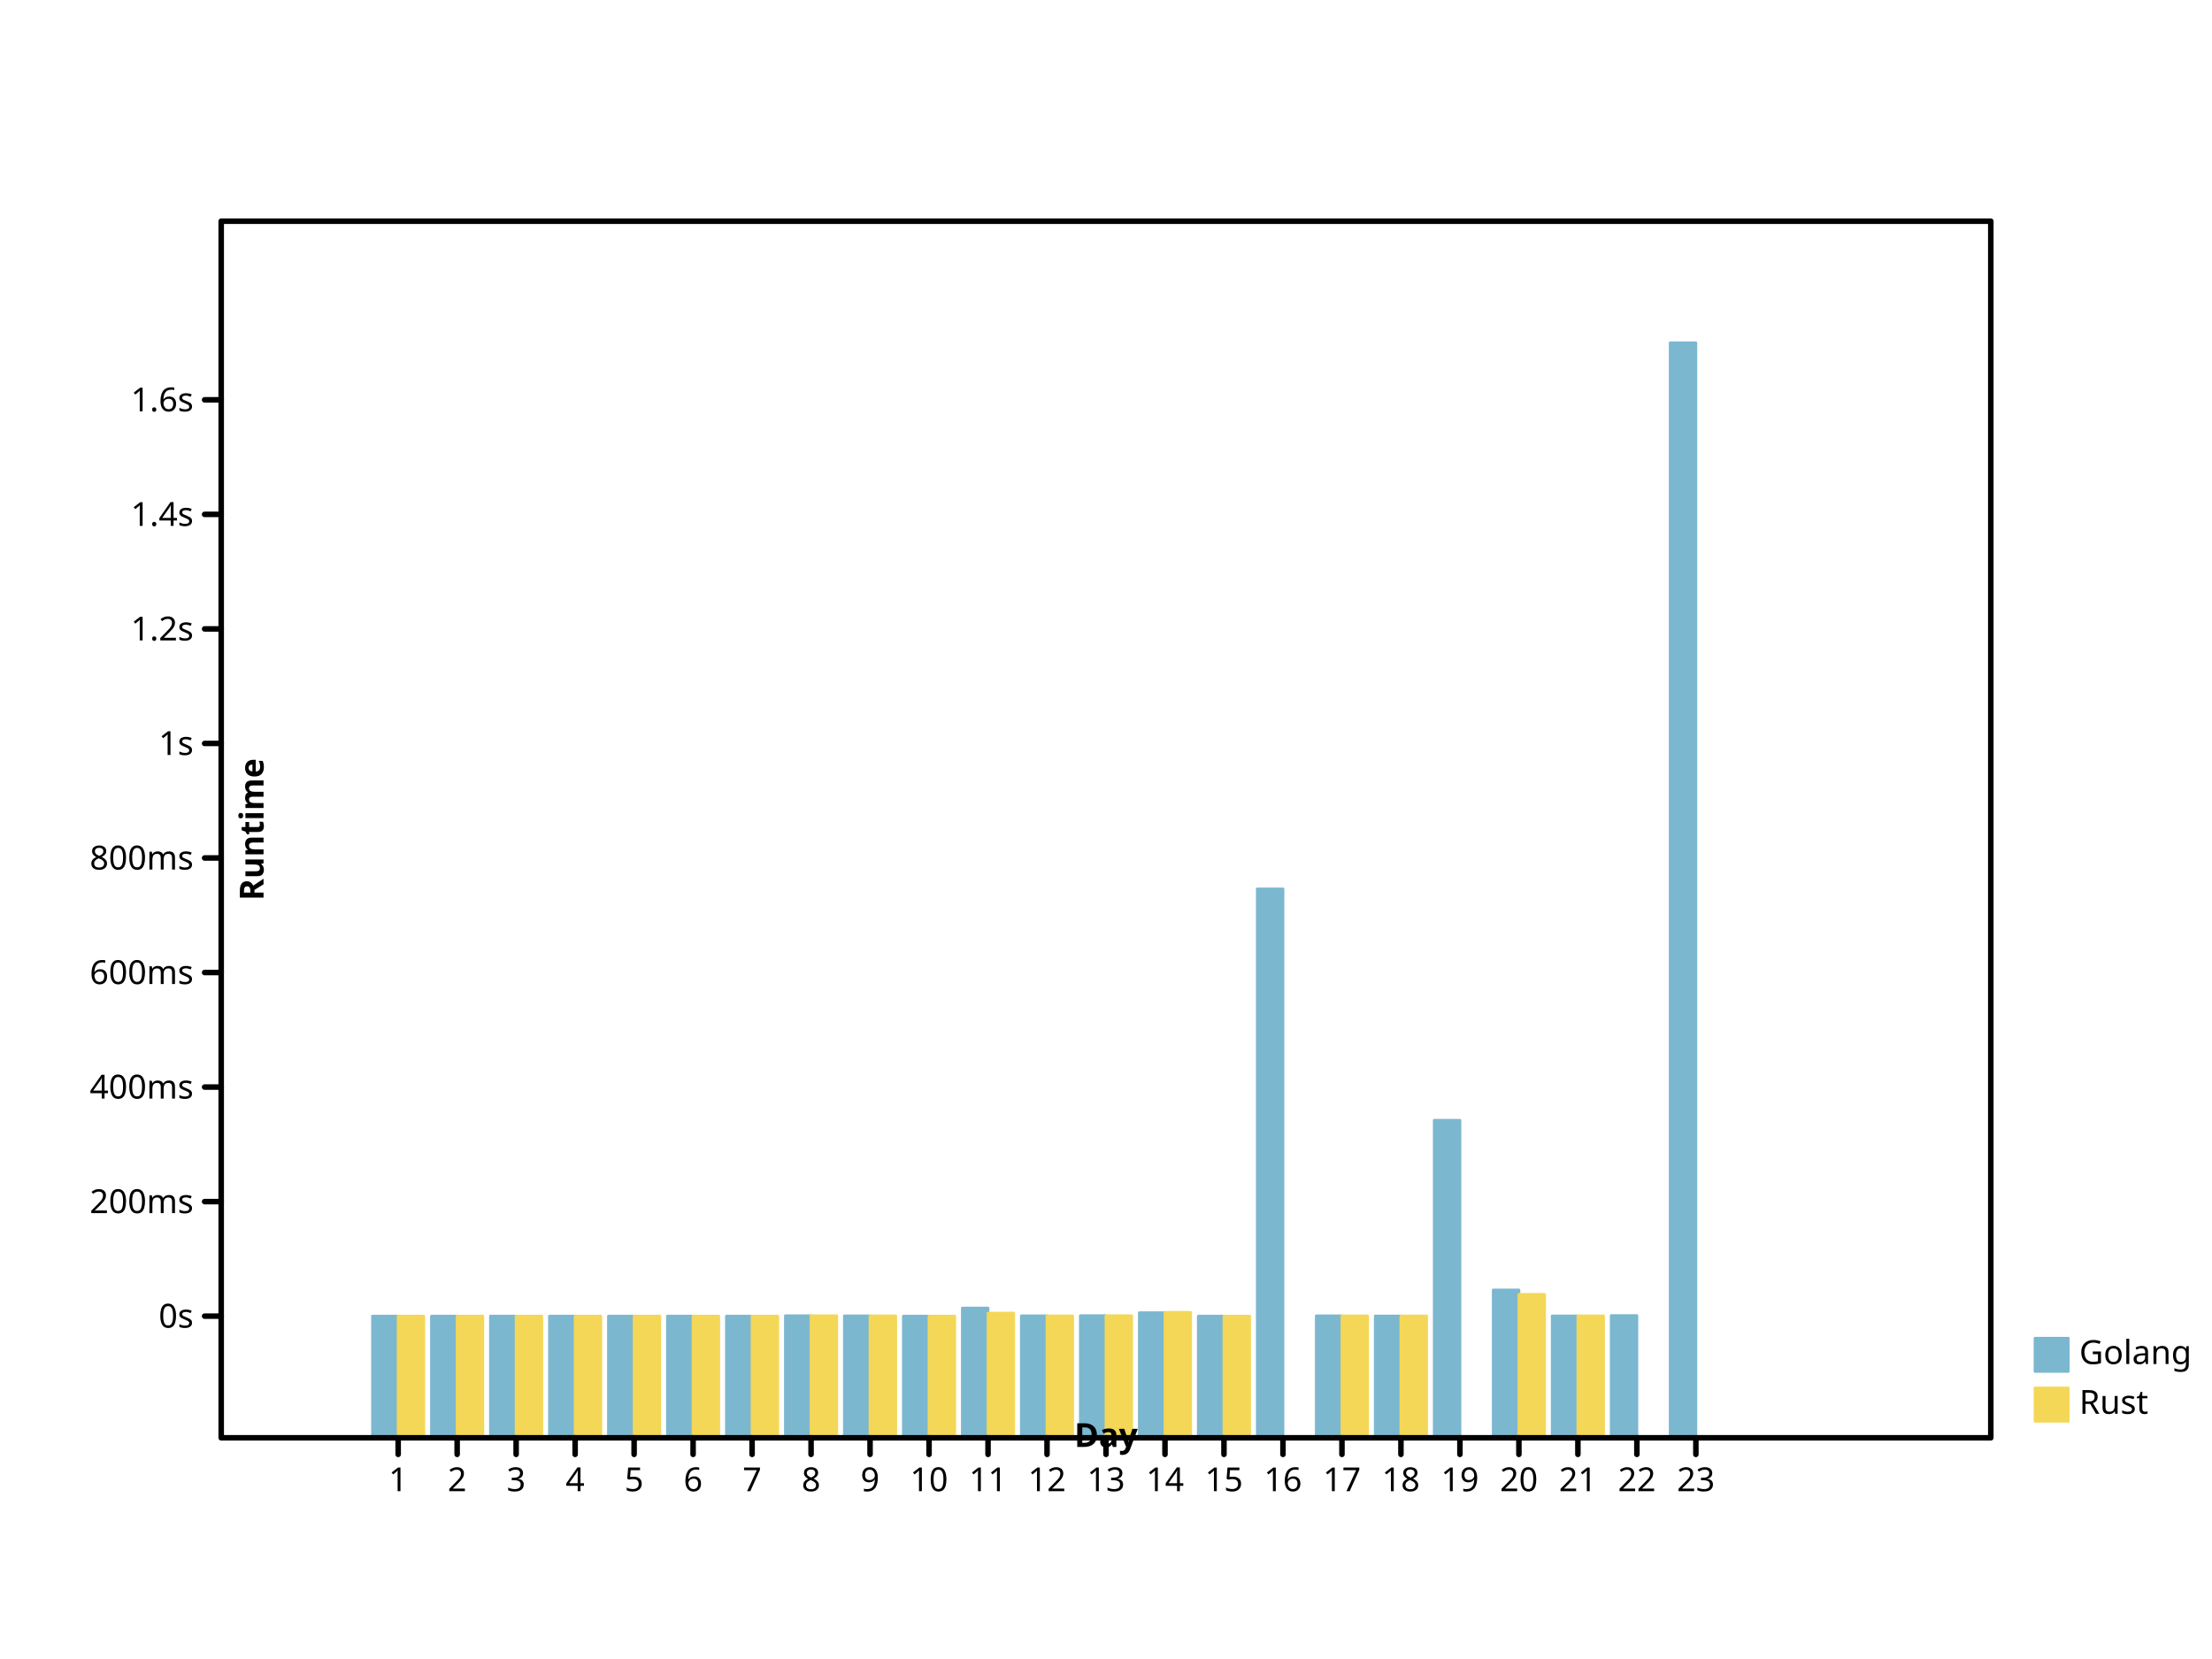
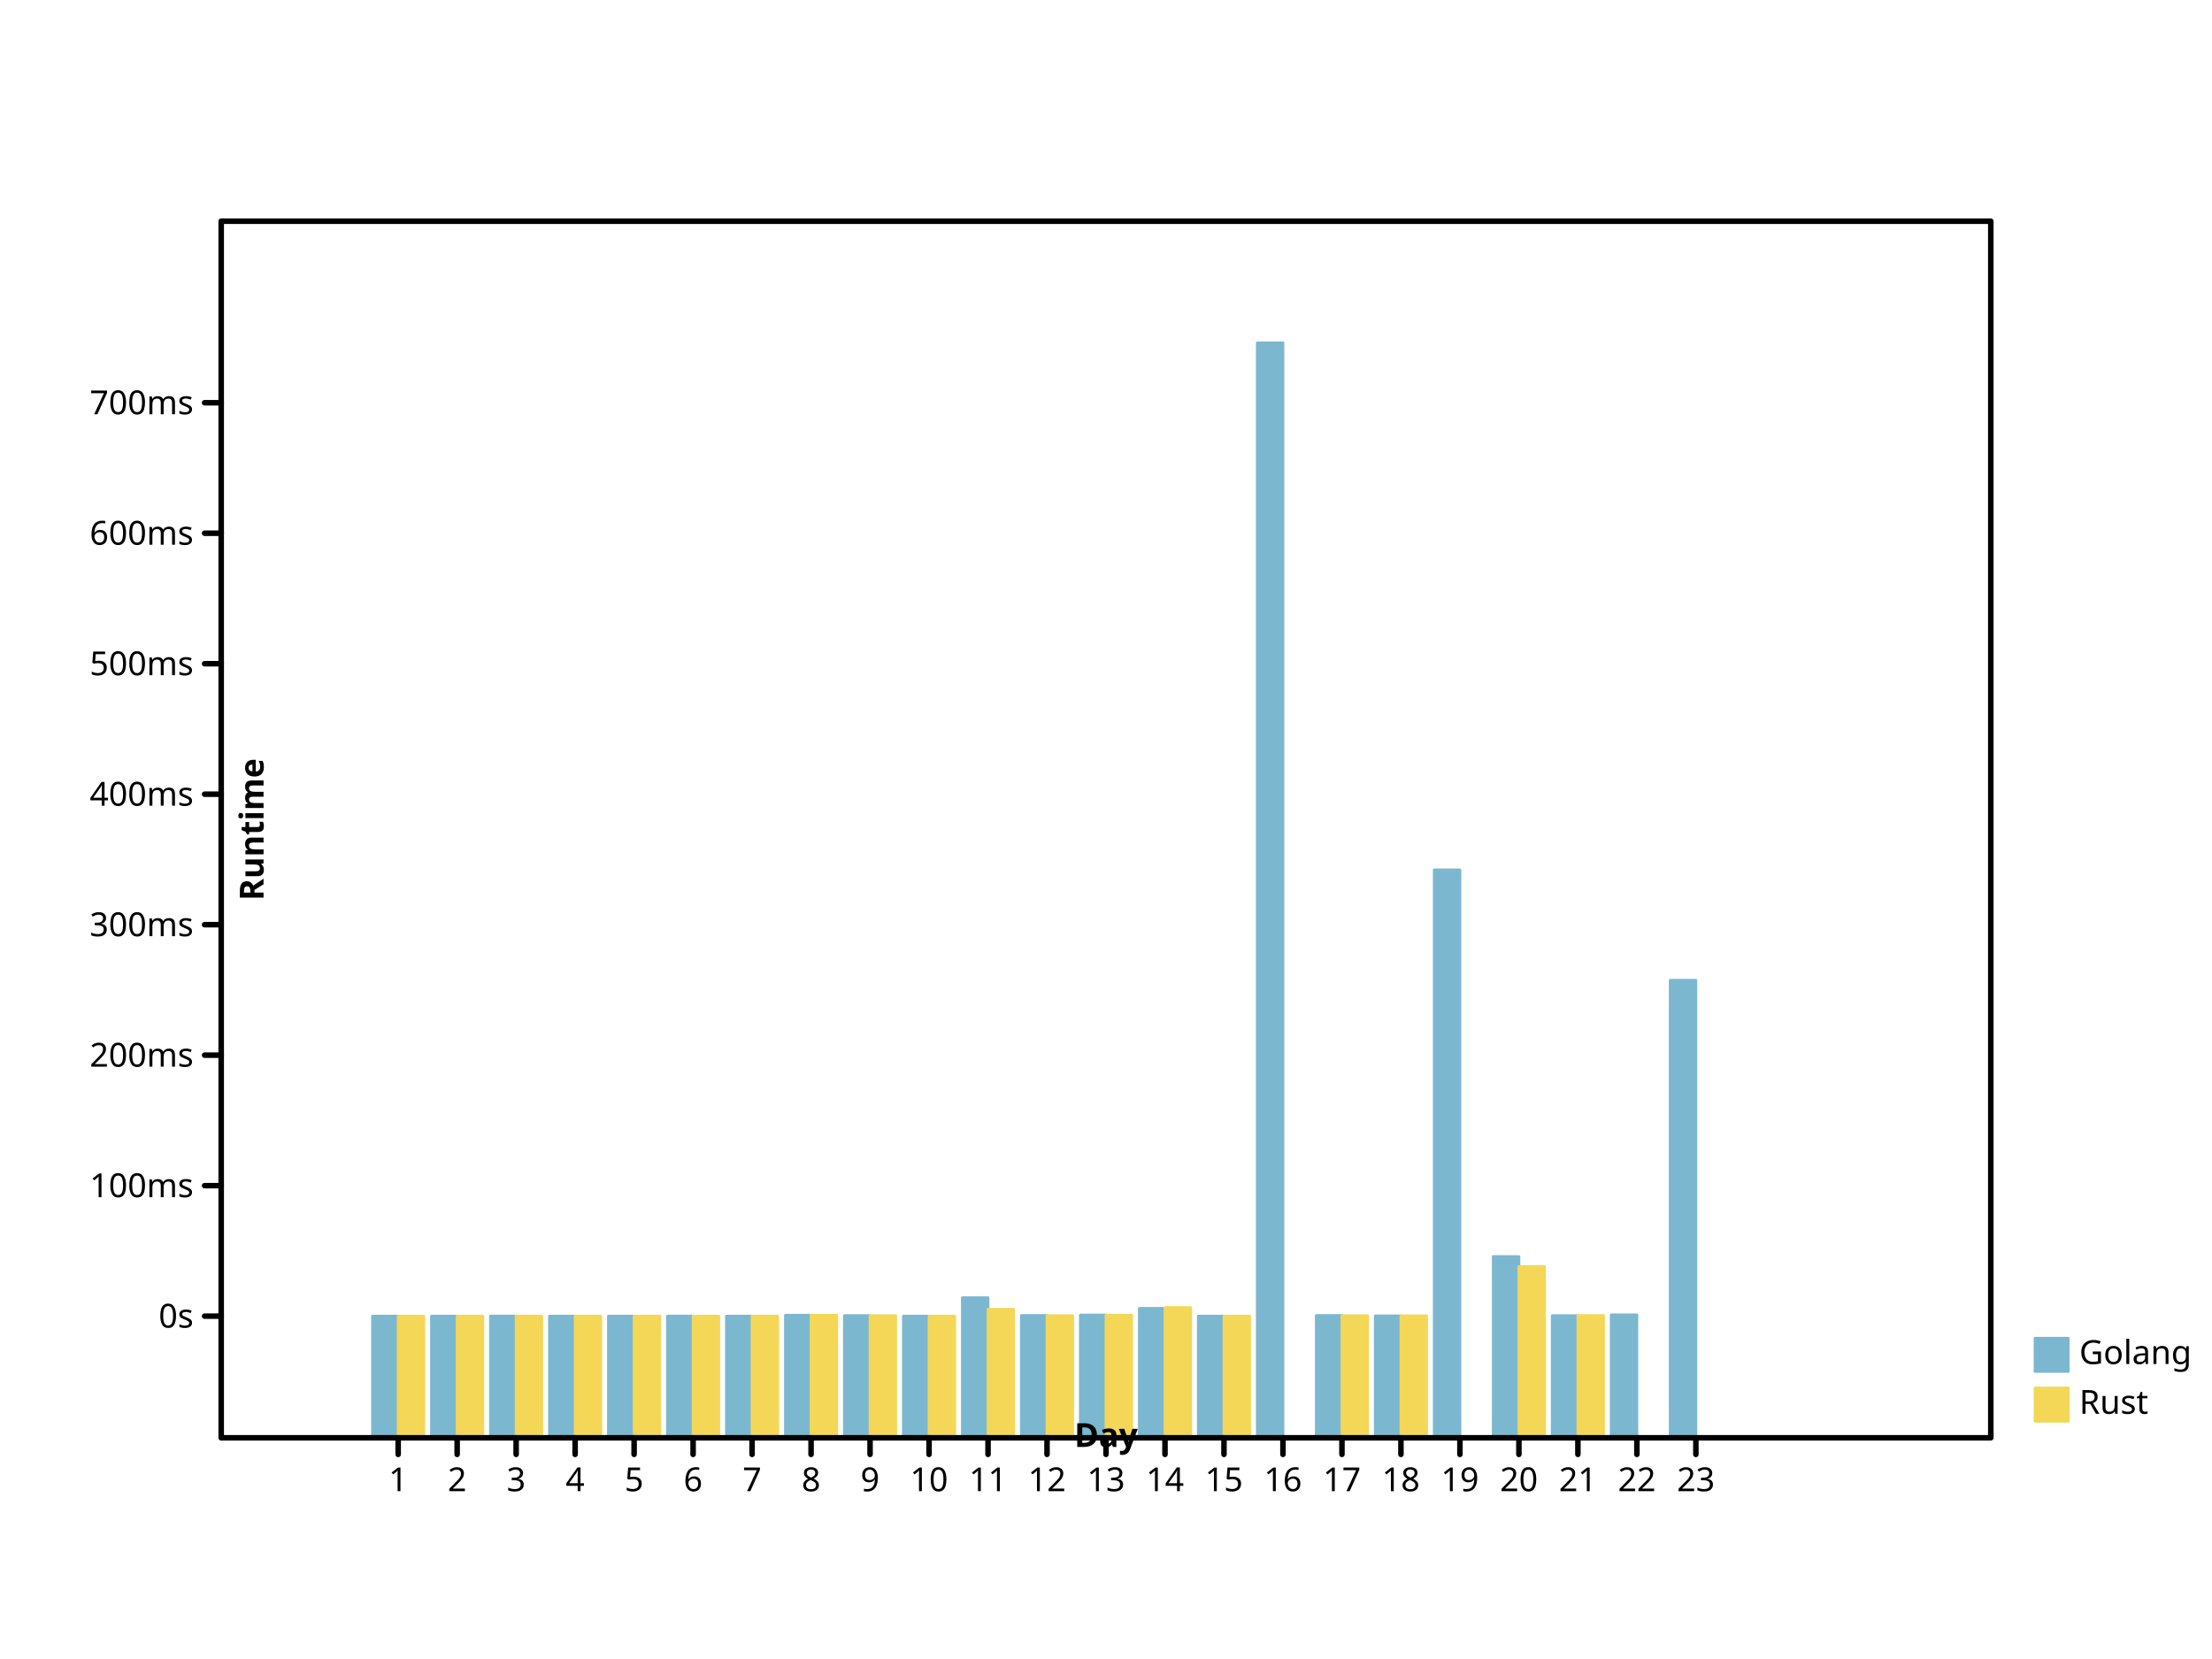
- <svg xmlns="http://www.w3.org/2000/svg" viewbox="0 0 800 600" preserveAspectRatio="xMidYMid meet" width="800" height="600">
+ <svg xmlns="http://www.w3.org/2000/svg" width="800" height="600" viewbox="0 0 800 600" preserveAspectRatio="xMidYMid meet">
  <defs>
-     <marker refX="5" refY="5" markerUnits="userSpaceOnUse" markerWidth="2%" markerHeight="2%" id="circle" viewBox="0 0 10 10 ">
-       <circle r="3" fill="none" stroke="black" cx="5" cy="5" />
+     <marker refY="5" markerUnits="userSpaceOnUse" markerWidth="2%" markerHeight="2%" id="circle" viewBox="0 0 10 10 " refX="5">
+       <circle cx="5" cy="5" r="3" fill="none" stroke="black" />
    </marker>
-     <marker viewBox="0 0 10 10 " refX="5" refY="5" markerUnits="userSpaceOnUse" markerWidth="2%" markerHeight="2%" id="filled-circle">
+     <marker markerUnits="userSpaceOnUse" markerWidth="2%" markerHeight="2%" id="filled-circle" viewBox="0 0 10 10 " refX="5" refY="5">
      <circle cx="5" cy="5" r="3" fill="black" stroke="none" />
    </marker>
-     <marker viewBox="0 0 10 10 " refX="5" refY="5" markerUnits="userSpaceOnUse" markerWidth="2%" markerHeight="2%" id="square">
-       <rect fill="none" stroke="black" x="2" y="2" width="6" height="6" />
+     <marker refY="5" markerUnits="userSpaceOnUse" markerWidth="2%" markerHeight="2%" id="square" viewBox="0 0 10 10 " refX="5">
+       <rect x="2" y="2" width="6" height="6" fill="none" stroke="black" />
    </marker>
-     <marker refY="5" markerUnits="userSpaceOnUse" markerWidth="2%" markerHeight="2%" id="filled-square" viewBox="0 0 10 10 " refX="5">
-       <rect height="6" fill="black" stroke="none" x="2" y="2" width="6" />
+     <marker markerWidth="2%" markerHeight="2%" id="filled-square" viewBox="0 0 10 10 " refX="5" refY="5" markerUnits="userSpaceOnUse">
+       <rect y="2" width="6" height="6" fill="black" stroke="none" x="2" />
    </marker>
  </defs>
-   <g transform="translate(80 520 )scale(1 -1 )" fill="hsl(198, 47%, 65%)" stroke="hsl(198, 47%, 65%)" stroke-width="1px" stroke-linecap="round" stroke-linejoin="round">
-     <rect y="0" width="9.275362e+00" height="4.400340e+01" vector-effect="non-scaling-stroke" x="5.472464e+01" />
-     <rect width="9.275362e+00" height="4.400094e+01" vector-effect="non-scaling-stroke" x="7.605797e+01" y="0" />
-     <rect x="9.739130e+01" y="0" width="9.275362e+00" height="4.401031e+01" vector-effect="non-scaling-stroke" />
-     <rect x="1.187246e+02" y="0" width="9.275362e+00" height="4.400445e+01" vector-effect="non-scaling-stroke" />
-     <rect x="1.400580e+02" y="0" width="9.275362e+00" height="4.400254e+01" vector-effect="non-scaling-stroke" />
-     <rect y="0" width="9.275362e+00" height="4.400662e+01" vector-effect="non-scaling-stroke" x="1.613913e+02" />
-     <rect y="0" width="9.275362e+00" height="4.400515e+01" vector-effect="non-scaling-stroke" x="1.827246e+02" />
-     <rect width="9.275362e+00" height="4.413827e+01" vector-effect="non-scaling-stroke" x="2.040580e+02" y="0" />
-     <rect vector-effect="non-scaling-stroke" x="2.253913e+02" y="0" width="9.275362e+00" height="4.408287e+01" />
-     <rect width="9.275362e+00" height="4.400033e+01" vector-effect="non-scaling-stroke" x="2.467246e+02" y="0" />
-     <rect y="0" width="9.275362e+00" height="4.692071e+01" vector-effect="non-scaling-stroke" x="2.680580e+02" />
-     <rect width="9.275362e+00" height="4.410484e+01" vector-effect="non-scaling-stroke" x="2.893913e+02" y="0" />
-     <rect height="4.416704e+01" vector-effect="non-scaling-stroke" x="3.107246e+02" y="0" width="9.275362e+00" />
-     <rect x="3.320580e+02" y="0" width="9.275362e+00" height="4.523347e+01" vector-effect="non-scaling-stroke" />
-     <rect width="9.275362e+00" height="4.400105e+01" vector-effect="non-scaling-stroke" x="3.533913e+02" y="0" />
-     <rect x="3.747246e+02" y="0" width="9.275362e+00" height="1.984923e+02" vector-effect="non-scaling-stroke" />
-     <rect width="9.275362e+00" height="4.410012e+01" vector-effect="non-scaling-stroke" x="3.960580e+02" y="0" />
-     <rect y="0" width="9.275362e+00" height="4.403919e+01" vector-effect="non-scaling-stroke" x="4.173913e+02" />
-     <rect width="9.275362e+00" height="1.148373e+02" vector-effect="non-scaling-stroke" x="4.387246e+02" y="0" />
-     <rect width="9.275362e+00" height="5.345443e+01" vector-effect="non-scaling-stroke" x="4.600580e+02" y="0" />
-     <rect height="4.407537e+01" vector-effect="non-scaling-stroke" x="4.813913e+02" y="0" width="9.275362e+00" />
-     <rect y="0" width="9.275362e+00" height="4.420383e+01" vector-effect="non-scaling-stroke" x="5.027246e+02" />
-     <rect y="0" width="9.275362e+00" height="396" vector-effect="non-scaling-stroke" x="5.240580e+02" />
+   <g stroke-width="1px" stroke-linecap="round" stroke-linejoin="round" transform="translate(80 520 )scale(1 -1 )" fill="hsl(198, 47%, 65%)" stroke="hsl(198, 47%, 65%)">
+     <rect vector-effect="non-scaling-stroke" x="5.472464e+01" y="0" width="9.275362e+00" height="4.400775e+01" />
+     <rect vector-effect="non-scaling-stroke" x="7.605797e+01" y="0" width="9.275362e+00" height="4.400214e+01" />
+     <rect vector-effect="non-scaling-stroke" x="9.739130e+01" y="0" width="9.275362e+00" height="4.402350e+01" />
+     <rect x="1.187246e+02" y="0" width="9.275362e+00" height="4.401013e+01" vector-effect="non-scaling-stroke" />
+     <rect vector-effect="non-scaling-stroke" x="1.400580e+02" y="0" width="9.275362e+00" height="4.400580e+01" />
+     <rect width="9.275362e+00" height="4.401509e+01" vector-effect="non-scaling-stroke" x="1.613913e+02" y="0" />
+     <rect y="0" width="9.275362e+00" height="4.401174e+01" vector-effect="non-scaling-stroke" x="1.827246e+02" />
+     <rect vector-effect="non-scaling-stroke" x="2.040580e+02" y="0" width="9.275362e+00" height="4.431504e+01" />
+     <rect x="2.253913e+02" y="0" width="9.275362e+00" height="4.418882e+01" vector-effect="non-scaling-stroke" />
+     <rect vector-effect="non-scaling-stroke" x="2.467246e+02" y="0" width="9.275362e+00" height="4.400074e+01" />
+     <rect y="0" width="9.275362e+00" height="5.065464e+01" vector-effect="non-scaling-stroke" x="2.680580e+02" />
+     <rect height="4.423888e+01" vector-effect="non-scaling-stroke" x="2.893913e+02" y="0" width="9.275362e+00" />
+     <rect x="3.107246e+02" y="0" width="9.275362e+00" height="4.438058e+01" vector-effect="non-scaling-stroke" />
+     <rect vector-effect="non-scaling-stroke" x="3.320580e+02" y="0" width="9.275362e+00" height="4.681037e+01" />
+     <rect vector-effect="non-scaling-stroke" x="3.533913e+02" y="0" width="9.275362e+00" height="4.400239e+01" />
+     <rect vector-effect="non-scaling-stroke" x="3.747246e+02" y="0" width="9.275362e+00" height="396" />
+     <rect height="4.422812e+01" vector-effect="non-scaling-stroke" x="3.960580e+02" y="0" width="9.275362e+00" />
+     <rect height="4.408930e+01" vector-effect="non-scaling-stroke" x="4.173913e+02" y="0" width="9.275362e+00" />
+     <rect width="9.275362e+00" height="2.053979e+02" vector-effect="non-scaling-stroke" x="4.387246e+02" y="0" />
+     <rect y="0" width="9.275362e+00" height="6.554127e+01" vector-effect="non-scaling-stroke" x="4.600580e+02" />
+     <rect width="9.275362e+00" height="4.417172e+01" vector-effect="non-scaling-stroke" x="4.813913e+02" y="0" />
+     <rect x="5.027246e+02" y="0" width="9.275362e+00" height="4.446440e+01" vector-effect="non-scaling-stroke" />
+     <rect height="1.654661e+02" vector-effect="non-scaling-stroke" x="5.240580e+02" y="0" width="9.275362e+00" />
  </g>
-   <g stroke="hsl(49, 88%, 65%)" stroke-width="1px" stroke-linecap="round" stroke-linejoin="round" transform="translate(80 520 )scale(1 -1 )" fill="hsl(49, 88%, 65%)">
-     <rect height="4.400154e+01" vector-effect="non-scaling-stroke" x="64" y="0" width="9.275362e+00" />
-     <rect x="8.533333e+01" y="0" width="9.275362e+00" height="4.400023e+01" vector-effect="non-scaling-stroke" />
-     <rect vector-effect="non-scaling-stroke" x="1.066667e+02" y="0" width="9.275362e+00" height="4.400779e+01" />
-     <rect x="1.280000e+02" y="0" width="9.275362e+00" height="4.400266e+01" vector-effect="non-scaling-stroke" />
-     <rect width="9.275362e+00" height="4.400205e+01" vector-effect="non-scaling-stroke" x="1.493333e+02" y="0" />
-     <rect vector-effect="non-scaling-stroke" x="1.706667e+02" y="0" width="9.275362e+00" height="4.400394e+01" />
-     <rect x="192" y="0" width="9.275362e+00" height="4.400461e+01" vector-effect="non-scaling-stroke" />
-     <rect width="9.275362e+00" height="4.413413e+01" vector-effect="non-scaling-stroke" x="2.133333e+02" y="0" />
-     <rect height="4.408011e+01" vector-effect="non-scaling-stroke" x="2.346667e+02" y="0" width="9.275362e+00" />
-     <rect x="256" y="0" width="9.275362e+00" height="4.400025e+01" vector-effect="non-scaling-stroke" />
-     <rect vector-effect="non-scaling-stroke" x="2.773333e+02" y="0" width="9.275362e+00" height="4.509041e+01" />
-     <rect x="2.986667e+02" y="0" width="9.275362e+00" height="4.406548e+01" vector-effect="non-scaling-stroke" />
-     <rect x="320" y="0" width="9.275362e+00" height="4.414163e+01" vector-effect="non-scaling-stroke" />
-     <rect x="3.413333e+02" y="0" width="9.275362e+00" height="4.535857e+01" vector-effect="non-scaling-stroke" />
-     <rect vector-effect="non-scaling-stroke" x="3.626667e+02" y="0" width="9.275362e+00" height="4.400044e+01" />
-     <rect height="4.406845e+01" vector-effect="non-scaling-stroke" x="4.053333e+02" y="0" width="9.275362e+00" />
-     <rect x="4.266667e+02" y="0" width="9.275362e+00" height="4.404599e+01" vector-effect="non-scaling-stroke" />
-     <rect width="9.275362e+00" height="5.187673e+01" vector-effect="non-scaling-stroke" x="4.693333e+02" y="0" />
-     <rect y="0" width="9.275362e+00" height="4.409358e+01" vector-effect="non-scaling-stroke" x="4.906667e+02" />
+   <g fill="hsl(49, 88%, 65%)" stroke="hsl(49, 88%, 65%)" stroke-width="1px" stroke-linecap="round" stroke-linejoin="round" transform="translate(80 520 )scale(1 -1 )">
+     <rect x="64" y="0" width="9.275362e+00" height="4.400351e+01" vector-effect="non-scaling-stroke" />
+     <rect width="9.275362e+00" height="4.400051e+01" vector-effect="non-scaling-stroke" x="8.533333e+01" y="0" />
+     <rect width="9.275362e+00" height="4.401775e+01" vector-effect="non-scaling-stroke" x="1.066667e+02" y="0" />
+     <rect x="1.280000e+02" y="0" width="9.275362e+00" height="4.400605e+01" vector-effect="non-scaling-stroke" />
+     <rect width="9.275362e+00" height="4.400468e+01" vector-effect="non-scaling-stroke" x="1.493333e+02" y="0" />
+     <rect vector-effect="non-scaling-stroke" x="1.706667e+02" y="0" width="9.275362e+00" height="4.400897e+01" />
+     <rect x="192" y="0" width="9.275362e+00" height="4.401049e+01" vector-effect="non-scaling-stroke" />
+     <rect y="0" width="9.275362e+00" height="4.430561e+01" vector-effect="non-scaling-stroke" x="2.133333e+02" />
+     <rect x="2.346667e+02" y="0" width="9.275362e+00" height="4.418252e+01" vector-effect="non-scaling-stroke" />
+     <rect height="4.400056e+01" vector-effect="non-scaling-stroke" x="256" y="0" width="9.275362e+00" />
+     <rect height="4.648442e+01" vector-effect="non-scaling-stroke" x="2.773333e+02" y="0" width="9.275362e+00" />
+     <rect width="9.275362e+00" height="4.414919e+01" vector-effect="non-scaling-stroke" x="2.986667e+02" y="0" />
+     <rect x="320" y="0" width="9.275362e+00" height="4.432268e+01" vector-effect="non-scaling-stroke" />
+     <rect vector-effect="non-scaling-stroke" x="3.413333e+02" y="0" width="9.275362e+00" height="4.709541e+01" />
+     <rect width="9.275362e+00" height="4.400101e+01" vector-effect="non-scaling-stroke" x="3.626667e+02" y="0" />
+     <rect width="9.275362e+00" height="4.415595e+01" vector-effect="non-scaling-stroke" x="4.053333e+02" y="0" />
+     <rect vector-effect="non-scaling-stroke" x="4.266667e+02" y="0" width="9.275362e+00" height="4.410479e+01" />
+     <rect x="4.693333e+02" y="0" width="9.275362e+00" height="6.194657e+01" vector-effect="non-scaling-stroke" />
+     <rect y="0" width="9.275362e+00" height="4.421322e+01" vector-effect="non-scaling-stroke" x="4.906667e+02" />
  </g>
-   <g font-weight="normal" stroke-width="1px" stroke-linecap="round" font-style="normal" fill="hsl(198, 47%, 65%)" stroke="hsl(198, 47%, 65%)" text-anchor="start" stroke-linejoin="round" dominant-baseline="hanging" font-family="sans-serif" font-size="12px">
-     <rect width="12" height="12" vector-effect="non-scaling-stroke" x="736" y="484" />
-     <g fill="black" stroke="black">
-       <text x="752" y="484" dominant-baseline="hanging" stroke="none" vector-effect="non-scaling-stroke">Golang</text>
+   <g font-size="12px" stroke="hsl(198, 47%, 65%)" stroke-width="1px" font-family="sans-serif" font-weight="normal" dominant-baseline="hanging" fill="hsl(198, 47%, 65%)" stroke-linecap="round" stroke-linejoin="round" font-style="normal" text-anchor="start">
+     <rect vector-effect="non-scaling-stroke" x="736" y="484" width="12" height="12" />
+     <g stroke="black" fill="black">
+       <text stroke="none" vector-effect="non-scaling-stroke" x="752" y="484" dominant-baseline="hanging">Golang</text>
    </g>
-     <g stroke-linejoin="round" stroke="hsl(49, 88%, 65%)" stroke-width="1px" font-family="sans-serif" text-anchor="start" font-weight="normal" dominant-baseline="hanging" fill="hsl(49, 88%, 65%)" stroke-linecap="round" font-size="12px" font-style="normal">
+     <g stroke-linecap="round" font-style="normal" font-weight="normal" dominant-baseline="hanging" stroke-linejoin="round" stroke-width="1px" fill="hsl(49, 88%, 65%)" font-size="12px" font-family="sans-serif" text-anchor="start" stroke="hsl(49, 88%, 65%)">
      <rect vector-effect="non-scaling-stroke" x="736" y="502" width="12" height="12" />
-       <g fill="black" stroke="black">
-         <text stroke="none" vector-effect="non-scaling-stroke" x="752" y="502" dominant-baseline="hanging">Rust</text>
-         <g font-size="12px" font-weight="normal" text-anchor="start" font-family="sans-serif" stroke-width="2px" font-style="normal" fill="none" dominant-baseline="hanging" stroke-linejoin="round" stroke-linecap="round">
+       <g stroke="black" fill="black">
+         <text vector-effect="non-scaling-stroke" x="752" y="502" dominant-baseline="hanging" stroke="none">Rust</text>
+         <g dominant-baseline="hanging" stroke-width="2px" fill="none" stroke-linecap="round" font-size="12px" text-anchor="start" stroke-linejoin="round" font-style="normal" font-family="sans-serif" font-weight="normal">
          <rect vector-effect="non-scaling-stroke" x="80" y="80" width="640" height="440" />
        </g>
-         <g stroke-linejoin="round" font-weight="normal" fill="none" font-size="12px" text-anchor="start" transform="translate(80 520 )scale(1 -1 )" dominant-baseline="hanging" stroke="black" stroke-width="2px" stroke-linecap="round" font-family="sans-serif" font-style="normal">
+         <g font-size="12px" transform="translate(80 520 )scale(1 -1 )" fill="none" stroke-linecap="round" font-family="sans-serif" font-weight="normal" text-anchor="start" stroke="black" stroke-width="2px" stroke-linejoin="round" font-style="normal" dominant-baseline="hanging">
          <path vector-effect="non-scaling-stroke" d="M64,0 L64,-6 M8.533333e+01,0 L8.533333e+01,-6 M1.066667e+02,0 L1.066667e+02,-6 M128,0 L128,-6 M1.493333e+02,0 L1.493333e+02,-6 M1.706667e+02,0 L1.706667e+02,-6 M192,0 L192,-6 M2.133333e+02,0 L2.133333e+02,-6 M2.346667e+02,0 L2.346667e+02,-6 M256,0 L256,-6 M2.773333e+02,0 L2.773333e+02,-6 M2.986667e+02,0 L2.986667e+02,-6 M320,0 L320,-6 M3.413333e+02,0 L3.413333e+02,-6 M3.626667e+02,0 L3.626667e+02,-6 M384,0 L384,-6 M4.053333e+02,0 L4.053333e+02,-6 M4.266667e+02,0 L4.266667e+02,-6 M448,0 L448,-6 M4.693333e+02,0 L4.693333e+02,-6 M4.906667e+02,0 L4.906667e+02,-6 M512,0 L512,-6 M5.333333e+02,0 L5.333333e+02,-6 " />
        </g>
-         <g font-weight="normal" stroke-linejoin="round" fill="black" stroke="black" stroke-width="2px" stroke-linecap="round" font-size="12px" font-style="normal" dominant-baseline="hanging" font-family="sans-serif" text-anchor="middle" transform="translate(80 520 )scale(1 1 )">
-           <text vector-effect="non-scaling-stroke" x="64" y="10" dominant-baseline="hanging" stroke="none">1</text>
-           <text vector-effect="non-scaling-stroke" x="8.533333e+01" y="10" dominant-baseline="hanging" stroke="none">2</text>
-           <text vector-effect="non-scaling-stroke" x="1.066667e+02" y="10" dominant-baseline="hanging" stroke="none">3</text>
-           <text dominant-baseline="hanging" stroke="none" vector-effect="non-scaling-stroke" x="128" y="10">4</text>
-           <text y="10" dominant-baseline="hanging" stroke="none" vector-effect="non-scaling-stroke" x="1.493333e+02">5</text>
-           <text stroke="none" vector-effect="non-scaling-stroke" x="1.706667e+02" y="10" dominant-baseline="hanging">6</text>
-           <text x="192" y="10" dominant-baseline="hanging" stroke="none" vector-effect="non-scaling-stroke">7</text>
-           <text stroke="none" vector-effect="non-scaling-stroke" x="2.133333e+02" y="10" dominant-baseline="hanging">8</text>
-           <text y="10" dominant-baseline="hanging" stroke="none" vector-effect="non-scaling-stroke" x="2.346667e+02">9</text>
-           <text vector-effect="non-scaling-stroke" x="256" y="10" dominant-baseline="hanging" stroke="none">10</text>
-           <text y="10" dominant-baseline="hanging" stroke="none" vector-effect="non-scaling-stroke" x="2.773333e+02">11</text>
-           <text vector-effect="non-scaling-stroke" x="2.986667e+02" y="10" dominant-baseline="hanging" stroke="none">12</text>
-           <text dominant-baseline="hanging" stroke="none" vector-effect="non-scaling-stroke" x="320" y="10">13</text>
-           <text vector-effect="non-scaling-stroke" x="3.413333e+02" y="10" dominant-baseline="hanging" stroke="none">14</text>
-           <text vector-effect="non-scaling-stroke" x="3.626667e+02" y="10" dominant-baseline="hanging" stroke="none">15</text>
-           <text vector-effect="non-scaling-stroke" x="384" y="10" dominant-baseline="hanging" stroke="none">16</text>
-           <text dominant-baseline="hanging" stroke="none" vector-effect="non-scaling-stroke" x="4.053333e+02" y="10">17</text>
-           <text x="4.266667e+02" y="10" dominant-baseline="hanging" stroke="none" vector-effect="non-scaling-stroke">18</text>
-           <text stroke="none" vector-effect="non-scaling-stroke" x="448" y="10" dominant-baseline="hanging">19</text>
+         <g fill="black" transform="translate(80 520 )scale(1 1 )" text-anchor="middle" dominant-baseline="hanging" font-family="sans-serif" font-style="normal" stroke-linecap="round" font-size="12px" font-weight="normal" stroke="black" stroke-width="2px" stroke-linejoin="round">
+           <text x="64" y="10" dominant-baseline="hanging" stroke="none" vector-effect="non-scaling-stroke">1</text>
+           <text dominant-baseline="hanging" stroke="none" vector-effect="non-scaling-stroke" x="8.533333e+01" y="10">2</text>
+           <text stroke="none" vector-effect="non-scaling-stroke" x="1.066667e+02" y="10" dominant-baseline="hanging">3</text>
+           <text stroke="none" vector-effect="non-scaling-stroke" x="128" y="10" dominant-baseline="hanging">4</text>
+           <text stroke="none" vector-effect="non-scaling-stroke" x="1.493333e+02" y="10" dominant-baseline="hanging">5</text>
+           <text dominant-baseline="hanging" stroke="none" vector-effect="non-scaling-stroke" x="1.706667e+02" y="10">6</text>
+           <text vector-effect="non-scaling-stroke" x="192" y="10" dominant-baseline="hanging" stroke="none">7</text>
+           <text y="10" dominant-baseline="hanging" stroke="none" vector-effect="non-scaling-stroke" x="2.133333e+02">8</text>
+           <text stroke="none" vector-effect="non-scaling-stroke" x="2.346667e+02" y="10" dominant-baseline="hanging">9</text>
+           <text x="256" y="10" dominant-baseline="hanging" stroke="none" vector-effect="non-scaling-stroke">10</text>
+           <text stroke="none" vector-effect="non-scaling-stroke" x="2.773333e+02" y="10" dominant-baseline="hanging">11</text>
+           <text dominant-baseline="hanging" stroke="none" vector-effect="non-scaling-stroke" x="2.986667e+02" y="10">12</text>
+           <text vector-effect="non-scaling-stroke" x="320" y="10" dominant-baseline="hanging" stroke="none">13</text>
+           <text x="3.413333e+02" y="10" dominant-baseline="hanging" stroke="none" vector-effect="non-scaling-stroke">14</text>
+           <text stroke="none" vector-effect="non-scaling-stroke" x="3.626667e+02" y="10" dominant-baseline="hanging">15</text>
+           <text y="10" dominant-baseline="hanging" stroke="none" vector-effect="non-scaling-stroke" x="384">16</text>
+           <text y="10" dominant-baseline="hanging" stroke="none" vector-effect="non-scaling-stroke" x="4.053333e+02">17</text>
+           <text dominant-baseline="hanging" stroke="none" vector-effect="non-scaling-stroke" x="4.266667e+02" y="10">18</text>
+           <text y="10" dominant-baseline="hanging" stroke="none" vector-effect="non-scaling-stroke" x="448">19</text>
          <text y="10" dominant-baseline="hanging" stroke="none" vector-effect="non-scaling-stroke" x="4.693333e+02">20</text>
          <text dominant-baseline="hanging" stroke="none" vector-effect="non-scaling-stroke" x="4.906667e+02" y="10">21</text>
          <text stroke="none" vector-effect="non-scaling-stroke" x="512" y="10" dominant-baseline="hanging">22</text>
-           <text dominant-baseline="hanging" stroke="none" vector-effect="non-scaling-stroke" x="5.333333e+02" y="10">23</text>
+           <text vector-effect="non-scaling-stroke" x="5.333333e+02" y="10" dominant-baseline="hanging" stroke="none">23</text>
        </g>
-         <g transform="translate(80 520 )scale(1 1 )rotate(0 0 0 )" dominant-baseline="baseline" font-weight="bold" fill="black" stroke-linecap="round" text-anchor="middle" font-size="12px" stroke-linejoin="round" font-style="normal" stroke="black" stroke-width="2px" font-family="sans-serif">
+         <g stroke-width="2px" fill="black" stroke-linecap="round" font-size="12px" font-weight="bold" text-anchor="middle" dominant-baseline="baseline" stroke="black" font-family="sans-serif" transform="translate(80 520 )scale(1 1 )rotate(0 0 0 )" font-style="normal" stroke-linejoin="round">
          <text y="-6" dominant-baseline="baseline" stroke="none" vector-effect="non-scaling-stroke" x="320">Day</text>
        </g>
-         <g stroke-linejoin="round" dominant-baseline="baseline" font-style="normal" font-size="12px" font-weight="bold" fill="black" stroke="black" stroke-width="2px" stroke-linecap="round" font-family="sans-serif" text-anchor="middle" transform="translate(80 520 )scale(1 -1 )">
-           <path vector-effect="non-scaling-stroke" d="M0,44 L-6,44 M0,8.542487e+01 L-6,8.542487e+01 M0,1.268497e+02 L-6,1.268497e+02 M0,1.682746e+02 L-6,1.682746e+02 M0,2.096995e+02 L-6,2.096995e+02 M0,2.511243e+02 L-6,2.511243e+02 M0,2.925492e+02 L-6,2.925492e+02 M0,3.339741e+02 L-6,3.339741e+02 M0,3.753989e+02 L-6,3.753989e+02 " />
+         <g stroke-linecap="round" stroke="black" stroke-width="2px" font-style="normal" font-family="sans-serif" fill="black" font-size="12px" transform="translate(80 520 )scale(1 -1 )" font-weight="bold" text-anchor="middle" dominant-baseline="baseline" stroke-linejoin="round">
+           <path vector-effect="non-scaling-stroke" d="M0,44 L-6,44 M0,9.119185e+01 L-6,9.119185e+01 M0,1.383837e+02 L-6,1.383837e+02 M0,1.855756e+02 L-6,1.855756e+02 M0,2.327674e+02 L-6,2.327674e+02 M0,2.799593e+02 L-6,2.799593e+02 M0,3.271511e+02 L-6,3.271511e+02 M0,3.743430e+02 L-6,3.743430e+02 " />
        </g>
-         <g stroke-width="2px" transform="translate(80 520 )scale(1 1 )" stroke-linejoin="round" font-size="12px" font-style="normal" fill="black" stroke="black" dominant-baseline="middle" font-weight="normal" stroke-linecap="round" font-family="sans-serif" text-anchor="end">
-           <text stroke="none" vector-effect="non-scaling-stroke" x="-10" y="-44" dominant-baseline="middle">0s</text>
-           <text x="-10" y="-8.542487e+01" dominant-baseline="middle" stroke="none" vector-effect="non-scaling-stroke">200ms</text>
-           <text y="-1.268497e+02" dominant-baseline="middle" stroke="none" vector-effect="non-scaling-stroke" x="-10">400ms</text>
-           <text y="-1.682746e+02" dominant-baseline="middle" stroke="none" vector-effect="non-scaling-stroke" x="-10">600ms</text>
-           <text x="-10" y="-2.096995e+02" dominant-baseline="middle" stroke="none" vector-effect="non-scaling-stroke">800ms</text>
-           <text y="-2.511243e+02" dominant-baseline="middle" stroke="none" vector-effect="non-scaling-stroke" x="-10">1s</text>
-           <text x="-10" y="-2.925492e+02" dominant-baseline="middle" stroke="none" vector-effect="non-scaling-stroke">1.2s</text>
-           <text x="-10" y="-3.339741e+02" dominant-baseline="middle" stroke="none" vector-effect="non-scaling-stroke">1.4s</text>
-           <text dominant-baseline="middle" stroke="none" vector-effect="non-scaling-stroke" x="-10" y="-3.753989e+02">1.6s</text>
+         <g transform="translate(80 520 )scale(1 1 )" stroke="black" fill="black" stroke-linecap="round" font-size="12px" font-family="sans-serif" font-style="normal" font-weight="normal" text-anchor="end" dominant-baseline="middle" stroke-width="2px" stroke-linejoin="round">
+           <text dominant-baseline="middle" stroke="none" vector-effect="non-scaling-stroke" x="-10" y="-44">0s</text>
+           <text stroke="none" vector-effect="non-scaling-stroke" x="-10" y="-9.119185e+01" dominant-baseline="middle">100ms</text>
+           <text stroke="none" vector-effect="non-scaling-stroke" x="-10" y="-1.383837e+02" dominant-baseline="middle">200ms</text>
+           <text stroke="none" vector-effect="non-scaling-stroke" x="-10" y="-1.855756e+02" dominant-baseline="middle">300ms</text>
+           <text dominant-baseline="middle" stroke="none" vector-effect="non-scaling-stroke" x="-10" y="-2.327674e+02">400ms</text>
+           <text stroke="none" vector-effect="non-scaling-stroke" x="-10" y="-2.799593e+02" dominant-baseline="middle">500ms</text>
+           <text x="-10" y="-3.271511e+02" dominant-baseline="middle" stroke="none" vector-effect="non-scaling-stroke">600ms</text>
+           <text y="-3.743430e+02" dominant-baseline="middle" stroke="none" vector-effect="non-scaling-stroke" x="-10">700ms</text>
        </g>
-         <g text-anchor="middle" transform="translate(80 520 )scale(1 1 )rotate(-90 0 0 )" stroke-linejoin="round" dominant-baseline="hanging" font-family="sans-serif" font-size="12px" font-style="normal" font-weight="bold" fill="black" stroke="black" stroke-width="2px" stroke-linecap="round">
-           <text vector-effect="non-scaling-stroke" x="220" y="6" dominant-baseline="hanging" stroke="none">Runtime</text>
+         <g dominant-baseline="hanging" fill="black" stroke-linecap="round" transform="translate(80 520 )scale(1 1 )rotate(-90 0 0 )" stroke="black" font-weight="bold" text-anchor="middle" font-size="12px" stroke-width="2px" stroke-linejoin="round" font-family="sans-serif" font-style="normal">
+           <text stroke="none" vector-effect="non-scaling-stroke" x="220" y="6" dominant-baseline="hanging">Runtime</text>
        </g>
      </g>
    </g>
  </g>
</svg>
